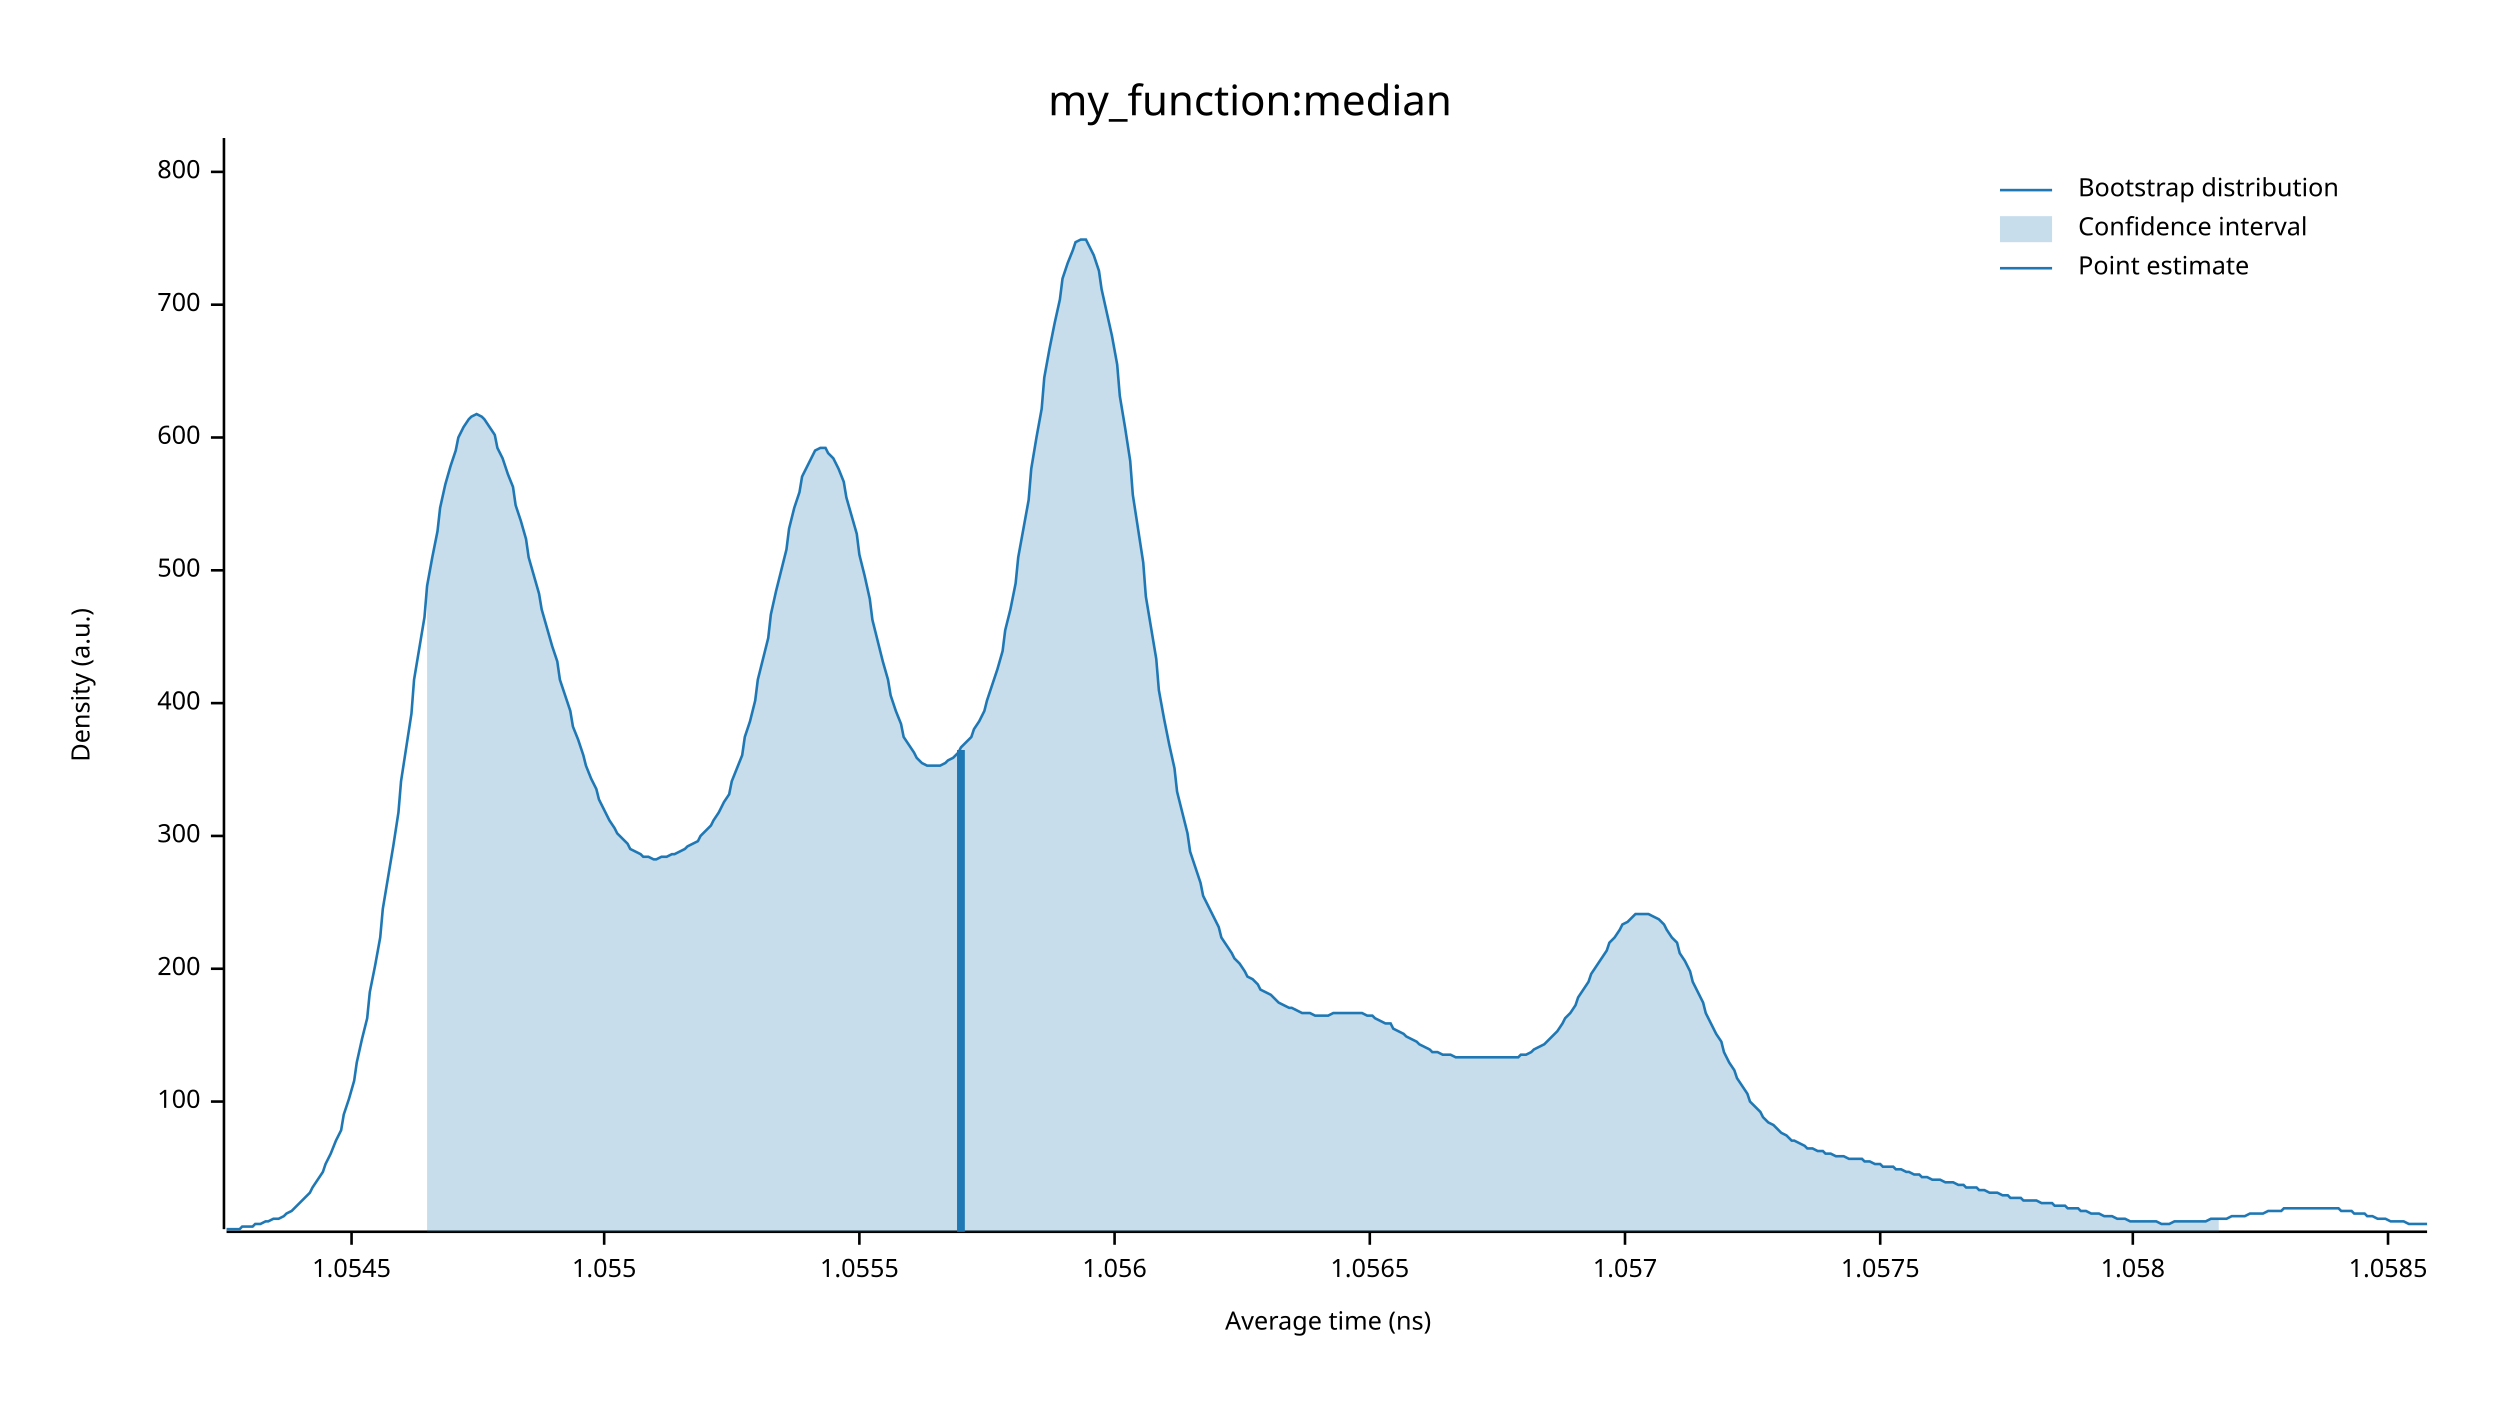
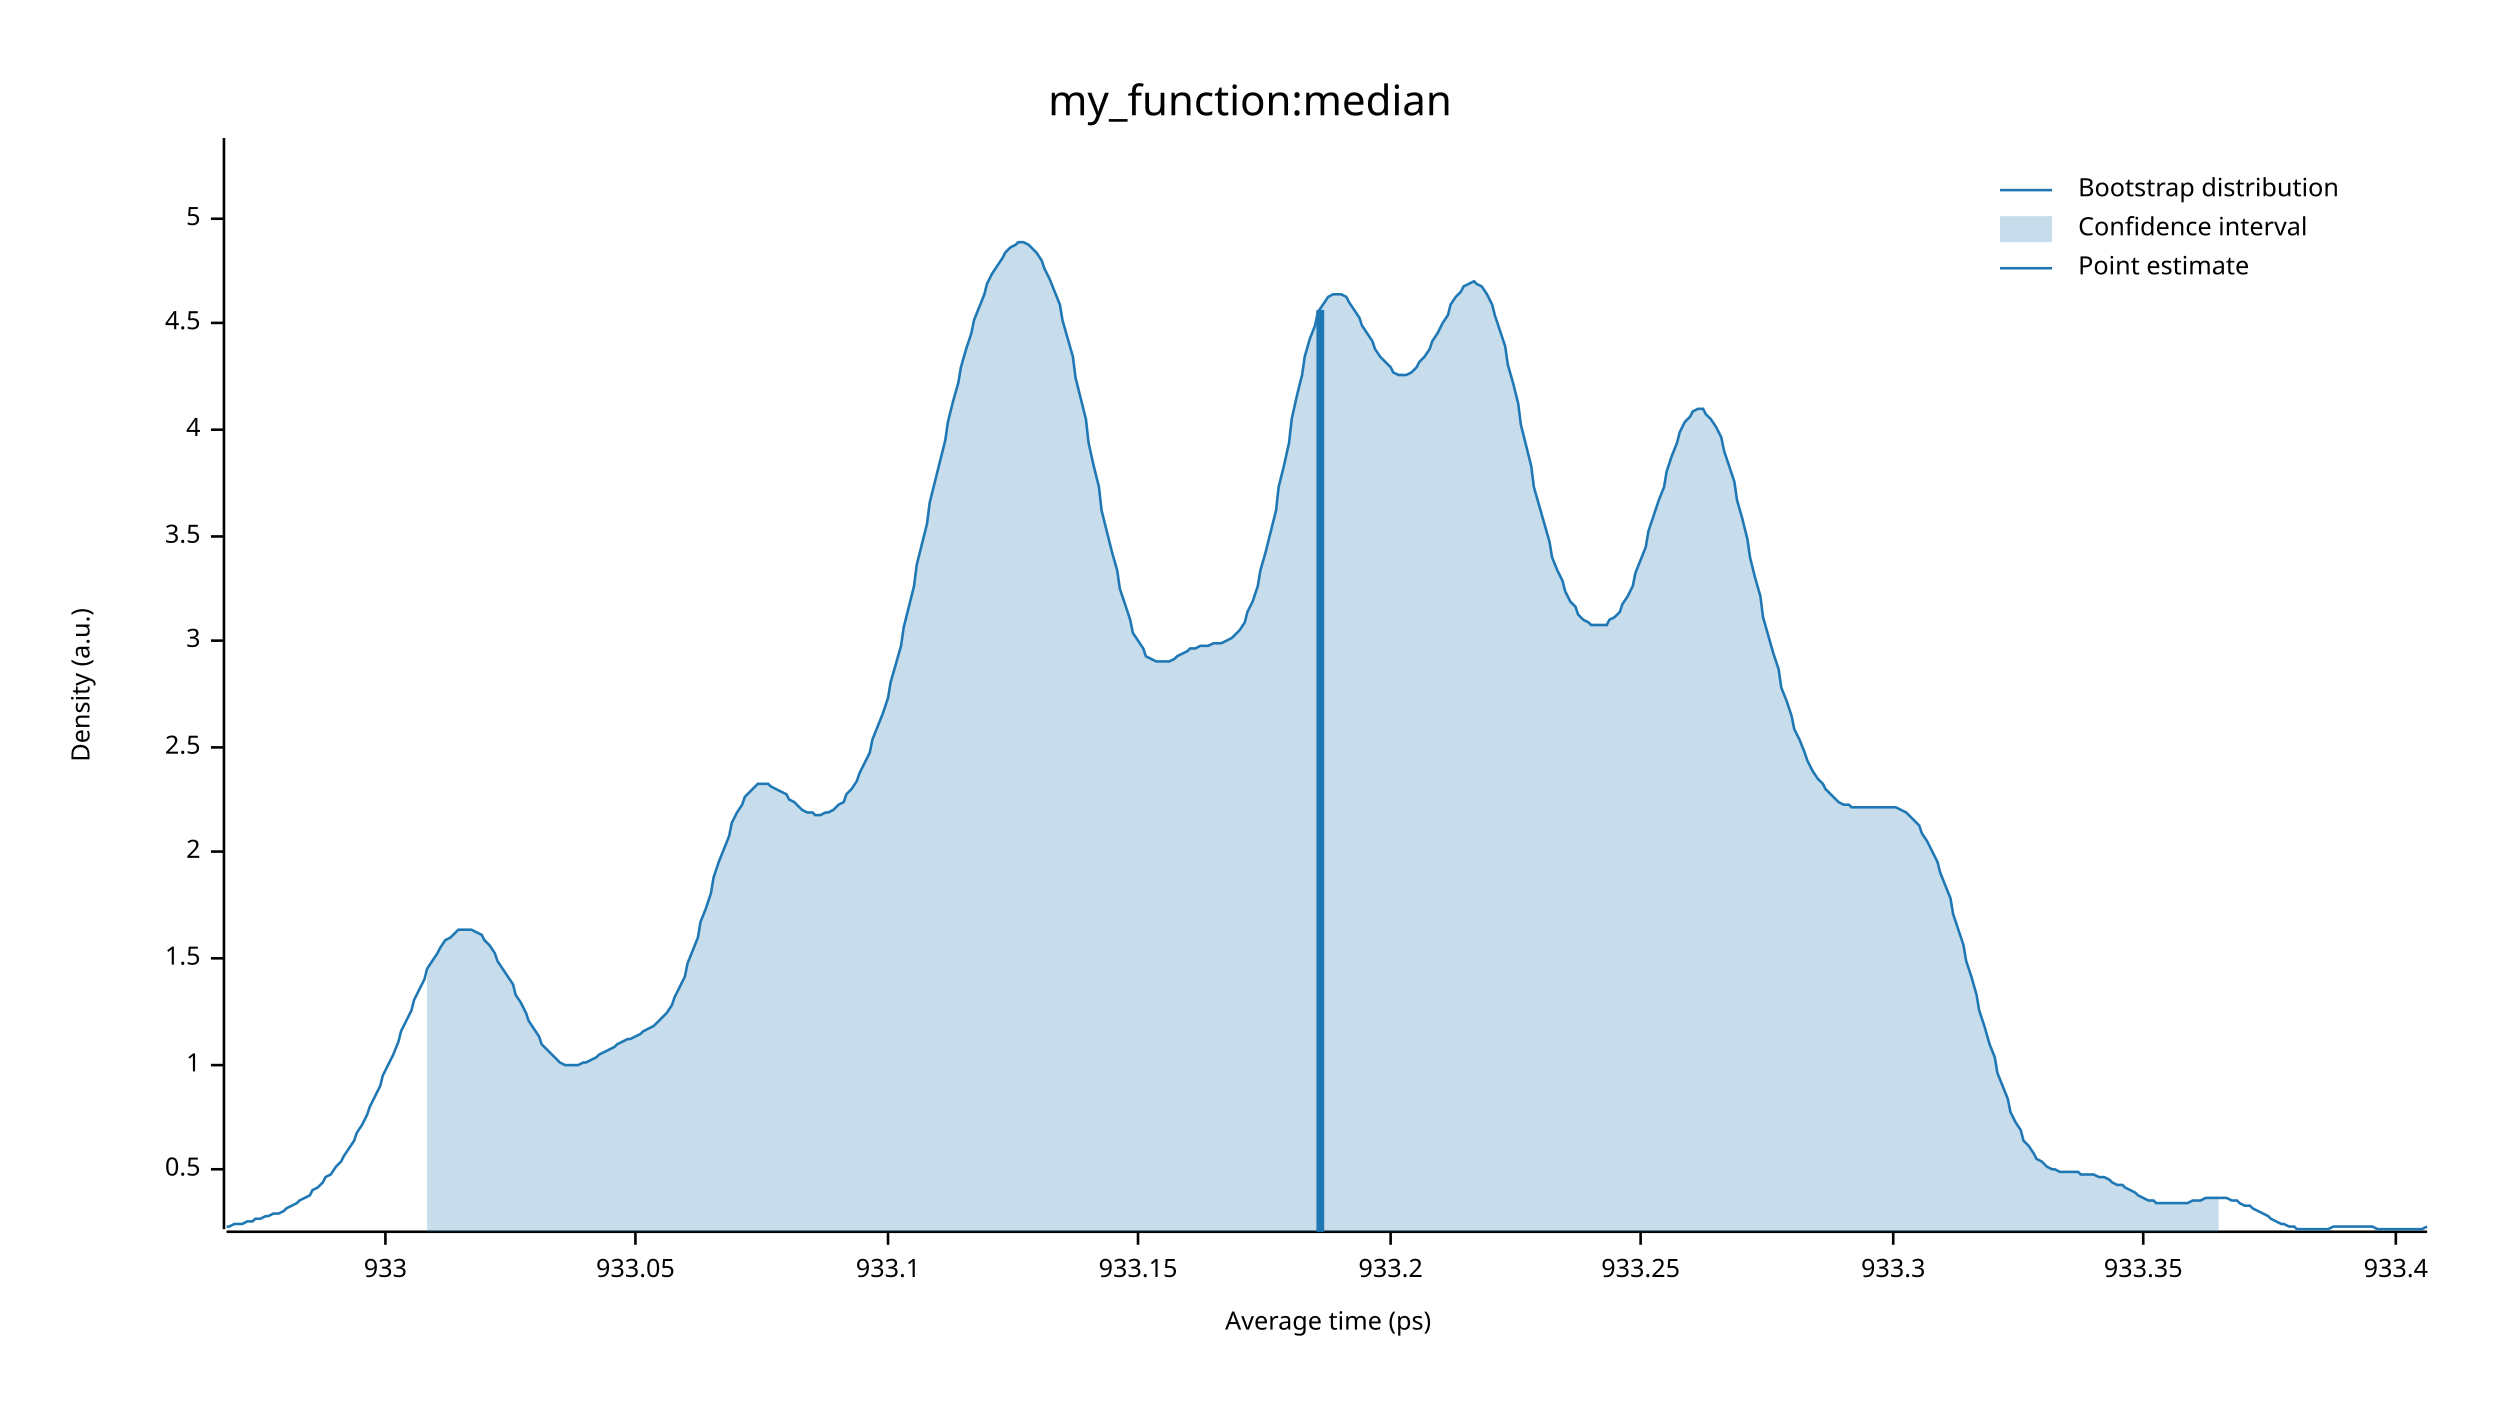
<svg xmlns="http://www.w3.org/2000/svg" width="960" height="540" viewBox="0 0 960 540">
  <text x="480" y="32" dy="0.76em" text-anchor="middle" font-family="sans-serif" font-size="16.129" opacity="1" fill="#000000">
my_function:median
</text>
  <text x="27" y="263" dy="0.76em" text-anchor="middle" font-family="sans-serif" font-size="9.677" opacity="1" fill="#000000" transform="rotate(270, 27, 263)">
Density (a.u.)
</text>
  <text x="510" y="513" dy="-0.5ex" text-anchor="middle" font-family="sans-serif" font-size="9.677" opacity="1" fill="#000000">
- Average time (ns)
+ Average time (ps)
</text>
  <polyline fill="none" opacity="1" stroke="#000000" stroke-width="1" points="86,53 86,472 " />
-   <text x="77" y="423" dy="0.5ex" text-anchor="end" font-family="sans-serif" font-size="9.677" opacity="1" fill="#000000">
- 100
+   <text x="77" y="449" dy="0.5ex" text-anchor="end" font-family="sans-serif" font-size="9.677" opacity="1" fill="#000000">
+ 0.5
</text>
-   <polyline fill="none" opacity="1" stroke="#000000" stroke-width="1" points="81,423 86,423 " />
-   <text x="77" y="372" dy="0.5ex" text-anchor="end" font-family="sans-serif" font-size="9.677" opacity="1" fill="#000000">
- 200
+   <polyline fill="none" opacity="1" stroke="#000000" stroke-width="1" points="81,449 86,449 " />
+   <text x="77" y="409" dy="0.5ex" text-anchor="end" font-family="sans-serif" font-size="9.677" opacity="1" fill="#000000">
+ 1
</text>
-   <polyline fill="none" opacity="1" stroke="#000000" stroke-width="1" points="81,372 86,372 " />
-   <text x="77" y="321" dy="0.5ex" text-anchor="end" font-family="sans-serif" font-size="9.677" opacity="1" fill="#000000">
- 300
+   <polyline fill="none" opacity="1" stroke="#000000" stroke-width="1" points="81,409 86,409 " />
+   <text x="77" y="368" dy="0.5ex" text-anchor="end" font-family="sans-serif" font-size="9.677" opacity="1" fill="#000000">
+ 1.5
</text>
-   <polyline fill="none" opacity="1" stroke="#000000" stroke-width="1" points="81,321 86,321 " />
-   <text x="77" y="270" dy="0.5ex" text-anchor="end" font-family="sans-serif" font-size="9.677" opacity="1" fill="#000000">
- 400
+   <polyline fill="none" opacity="1" stroke="#000000" stroke-width="1" points="81,368 86,368 " />
+   <text x="77" y="327" dy="0.5ex" text-anchor="end" font-family="sans-serif" font-size="9.677" opacity="1" fill="#000000">
+ 2
</text>
-   <polyline fill="none" opacity="1" stroke="#000000" stroke-width="1" points="81,270 86,270 " />
-   <text x="77" y="219" dy="0.5ex" text-anchor="end" font-family="sans-serif" font-size="9.677" opacity="1" fill="#000000">
- 500
+   <polyline fill="none" opacity="1" stroke="#000000" stroke-width="1" points="81,327 86,327 " />
+   <text x="77" y="287" dy="0.5ex" text-anchor="end" font-family="sans-serif" font-size="9.677" opacity="1" fill="#000000">
+ 2.5
</text>
-   <polyline fill="none" opacity="1" stroke="#000000" stroke-width="1" points="81,219 86,219 " />
-   <text x="77" y="168" dy="0.5ex" text-anchor="end" font-family="sans-serif" font-size="9.677" opacity="1" fill="#000000">
- 600
+   <polyline fill="none" opacity="1" stroke="#000000" stroke-width="1" points="81,287 86,287 " />
+   <text x="77" y="246" dy="0.5ex" text-anchor="end" font-family="sans-serif" font-size="9.677" opacity="1" fill="#000000">
+ 3
</text>
-   <polyline fill="none" opacity="1" stroke="#000000" stroke-width="1" points="81,168 86,168 " />
-   <text x="77" y="117" dy="0.5ex" text-anchor="end" font-family="sans-serif" font-size="9.677" opacity="1" fill="#000000">
- 700
+   <polyline fill="none" opacity="1" stroke="#000000" stroke-width="1" points="81,246 86,246 " />
+   <text x="77" y="206" dy="0.5ex" text-anchor="end" font-family="sans-serif" font-size="9.677" opacity="1" fill="#000000">
+ 3.5
</text>
-   <polyline fill="none" opacity="1" stroke="#000000" stroke-width="1" points="81,117 86,117 " />
-   <text x="77" y="66" dy="0.5ex" text-anchor="end" font-family="sans-serif" font-size="9.677" opacity="1" fill="#000000">
- 800
+   <polyline fill="none" opacity="1" stroke="#000000" stroke-width="1" points="81,206 86,206 " />
+   <text x="77" y="165" dy="0.5ex" text-anchor="end" font-family="sans-serif" font-size="9.677" opacity="1" fill="#000000">
+ 4
</text>
-   <polyline fill="none" opacity="1" stroke="#000000" stroke-width="1" points="81,66 86,66 " />
+   <polyline fill="none" opacity="1" stroke="#000000" stroke-width="1" points="81,165 86,165 " />
+   <text x="77" y="124" dy="0.5ex" text-anchor="end" font-family="sans-serif" font-size="9.677" opacity="1" fill="#000000">
+ 4.5
+ </text>
+   <polyline fill="none" opacity="1" stroke="#000000" stroke-width="1" points="81,124 86,124 " />
+   <text x="77" y="84" dy="0.5ex" text-anchor="end" font-family="sans-serif" font-size="9.677" opacity="1" fill="#000000">
+ 5
+ </text>
+   <polyline fill="none" opacity="1" stroke="#000000" stroke-width="1" points="81,84 86,84 " />
  <polyline fill="none" opacity="1" stroke="#000000" stroke-width="1" points="87,473 932,473 " />
-   <text x="135" y="483" dy="0.76em" text-anchor="middle" font-family="sans-serif" font-size="9.677" opacity="1" fill="#000000">
- 1.0545
+   <text x="148" y="483" dy="0.76em" text-anchor="middle" font-family="sans-serif" font-size="9.677" opacity="1" fill="#000000">
+ 933
</text>
-   <polyline fill="none" opacity="1" stroke="#000000" stroke-width="1" points="135,473 135,478 " />
-   <text x="232" y="483" dy="0.76em" text-anchor="middle" font-family="sans-serif" font-size="9.677" opacity="1" fill="#000000">
- 1.055
+   <polyline fill="none" opacity="1" stroke="#000000" stroke-width="1" points="148,473 148,478 " />
+   <text x="244" y="483" dy="0.76em" text-anchor="middle" font-family="sans-serif" font-size="9.677" opacity="1" fill="#000000">
+ 933.05
</text>
-   <polyline fill="none" opacity="1" stroke="#000000" stroke-width="1" points="232,473 232,478 " />
-   <text x="330" y="483" dy="0.76em" text-anchor="middle" font-family="sans-serif" font-size="9.677" opacity="1" fill="#000000">
- 1.0555
+   <polyline fill="none" opacity="1" stroke="#000000" stroke-width="1" points="244,473 244,478 " />
+   <text x="341" y="483" dy="0.76em" text-anchor="middle" font-family="sans-serif" font-size="9.677" opacity="1" fill="#000000">
+ 933.1
</text>
-   <polyline fill="none" opacity="1" stroke="#000000" stroke-width="1" points="330,473 330,478 " />
-   <text x="428" y="483" dy="0.76em" text-anchor="middle" font-family="sans-serif" font-size="9.677" opacity="1" fill="#000000">
- 1.056
+   <polyline fill="none" opacity="1" stroke="#000000" stroke-width="1" points="341,473 341,478 " />
+   <text x="437" y="483" dy="0.76em" text-anchor="middle" font-family="sans-serif" font-size="9.677" opacity="1" fill="#000000">
+ 933.15
</text>
-   <polyline fill="none" opacity="1" stroke="#000000" stroke-width="1" points="428,473 428,478 " />
-   <text x="526" y="483" dy="0.76em" text-anchor="middle" font-family="sans-serif" font-size="9.677" opacity="1" fill="#000000">
- 1.0565
+   <polyline fill="none" opacity="1" stroke="#000000" stroke-width="1" points="437,473 437,478 " />
+   <text x="534" y="483" dy="0.76em" text-anchor="middle" font-family="sans-serif" font-size="9.677" opacity="1" fill="#000000">
+ 933.2
</text>
-   <polyline fill="none" opacity="1" stroke="#000000" stroke-width="1" points="526,473 526,478 " />
-   <text x="624" y="483" dy="0.76em" text-anchor="middle" font-family="sans-serif" font-size="9.677" opacity="1" fill="#000000">
- 1.057
+   <polyline fill="none" opacity="1" stroke="#000000" stroke-width="1" points="534,473 534,478 " />
+   <text x="630" y="483" dy="0.76em" text-anchor="middle" font-family="sans-serif" font-size="9.677" opacity="1" fill="#000000">
+ 933.25
</text>
-   <polyline fill="none" opacity="1" stroke="#000000" stroke-width="1" points="624,473 624,478 " />
-   <text x="722" y="483" dy="0.76em" text-anchor="middle" font-family="sans-serif" font-size="9.677" opacity="1" fill="#000000">
- 1.0575
+   <polyline fill="none" opacity="1" stroke="#000000" stroke-width="1" points="630,473 630,478 " />
+   <text x="727" y="483" dy="0.76em" text-anchor="middle" font-family="sans-serif" font-size="9.677" opacity="1" fill="#000000">
+ 933.3
</text>
-   <polyline fill="none" opacity="1" stroke="#000000" stroke-width="1" points="722,473 722,478 " />
-   <text x="819" y="483" dy="0.76em" text-anchor="middle" font-family="sans-serif" font-size="9.677" opacity="1" fill="#000000">
- 1.058
+   <polyline fill="none" opacity="1" stroke="#000000" stroke-width="1" points="727,473 727,478 " />
+   <text x="823" y="483" dy="0.76em" text-anchor="middle" font-family="sans-serif" font-size="9.677" opacity="1" fill="#000000">
+ 933.35
</text>
-   <polyline fill="none" opacity="1" stroke="#000000" stroke-width="1" points="819,473 819,478 " />
-   <text x="917" y="483" dy="0.76em" text-anchor="middle" font-family="sans-serif" font-size="9.677" opacity="1" fill="#000000">
- 1.0585
+   <polyline fill="none" opacity="1" stroke="#000000" stroke-width="1" points="823,473 823,478 " />
+   <text x="920" y="483" dy="0.76em" text-anchor="middle" font-family="sans-serif" font-size="9.677" opacity="1" fill="#000000">
+ 933.4
</text>
-   <polyline fill="none" opacity="1" stroke="#000000" stroke-width="1" points="917,473 917,478 " />
-   <polyline fill="none" opacity="1" stroke="#1F78B4" stroke-width="1" points="87,472 88,472 90,472 92,472 93,471 95,471 97,471 98,470 100,470 102,469 103,469 105,468 107,468 109,467 110,466 112,465 114,463 115,462 117,460 119,458 120,456 122,453 124,450 125,447 127,443 129,438 131,434 132,428 134,422 136,415 137,408 139,399 141,391 142,381 144,371 146,360 147,349 149,337 151,325 153,312 154,300 156,287 158,274 159,261 161,249 163,237 164,225 166,214 168,204 169,195 171,186 173,179 175,173 176,168 178,164 180,161 181,160 183,159 185,160 186,161 188,164 190,167 191,172 193,176 195,182 197,187 198,194 200,200 202,207 203,214 205,221 207,228 208,234 210,241 212,248 214,254 215,261 217,267 219,273 220,279 222,284 224,290 225,294 227,299 229,303 230,307 232,311 234,315 236,318 237,320 239,322 241,324 242,326 244,327 246,328 247,329 249,329 251,330 252,330 254,329 256,329 258,328 259,328 261,327 263,326 264,325 266,324 268,323 269,321 271,319 273,317 274,315 276,312 278,308 280,305 281,300 283,295 285,290 286,283 288,277 290,269 291,261 293,253 295,245 296,236 298,227 300,219 302,211 303,203 305,195 307,189 308,183 310,179 312,175 313,173 315,172 317,172 318,174 320,176 322,180 324,185 325,191 327,198 329,205 330,213 332,221 334,230 335,238 337,246 339,254 341,261 342,267 344,273 346,278 347,283 349,286 351,289 352,291 354,293 356,294 357,294 359,294 361,294 363,293 364,292 366,291 368,289 369,287 371,285 373,283 374,280 376,277 378,273 379,269 381,263 383,257 385,250 386,242 388,234 390,224 391,214 393,203 395,192 396,180 398,168 400,157 401,145 403,134 405,124 407,115 408,107 410,101 412,96 413,93 415,92 417,92 418,94 420,98 422,104 423,111 425,120 427,129 429,140 430,152 432,164 434,177 435,190 437,203 439,216 440,229 442,241 444,253 445,265 447,276 449,286 451,295 452,304 454,312 456,320 457,327 459,333 461,339 462,344 464,348 466,352 468,356 469,360 471,363 473,366 474,368 476,370 478,373 479,375 481,376 483,378 484,380 486,381 488,382 490,384 491,385 493,386 495,387 496,387 498,388 500,389 501,389 503,389 505,390 506,390 508,390 510,390 512,389 513,389 515,389 517,389 518,389 520,389 522,389 523,389 525,390 527,390 528,391 530,392 532,393 534,393 535,395 537,396 539,397 540,398 542,399 544,400 545,401 547,402 549,403 550,404 552,404 554,405 556,405 557,405 559,406 561,406 562,406 564,406 566,406 567,406 569,406 571,406 573,406 574,406 576,406 578,406 579,406 581,406 583,406 584,405 586,405 588,404 589,403 591,402 593,401 595,399 596,398 598,396 600,393 601,391 603,389 605,386 606,383 608,380 610,377 611,374 613,371 615,368 617,365 618,362 620,360 622,357 623,355 625,354 627,352 628,351 630,351 632,351 633,351 635,352 637,353 639,355 640,357 642,360 644,362 645,366 647,369 649,373 650,377 652,381 654,385 655,389 657,393 659,397 661,400 662,404 664,408 666,411 667,414 669,417 671,420 672,423 674,425 676,427 677,429 679,431 681,432 683,434 684,435 686,436 688,438 689,438 691,439 693,440 694,441 696,441 698,442 700,442 701,443 703,443 705,444 706,444 708,444 710,445 711,445 713,445 715,445 716,446 718,446 720,447 722,447 723,448 725,448 727,448 728,449 730,449 732,450 733,450 735,451 737,451 738,452 740,452 742,453 744,453 745,453 747,454 749,454 750,454 752,455 754,455 755,456 757,456 759,456 760,457 762,457 764,458 766,458 767,458 769,459 771,459 772,460 774,460 776,460 777,461 779,461 781,461 782,461 784,462 786,462 788,462 789,463 791,463 793,463 794,464 796,464 798,464 799,465 801,465 803,466 804,466 806,466 808,467 810,467 811,467 813,468 815,468 816,468 818,469 820,469 821,469 823,469 825,469 827,469 828,469 830,470 832,470 833,470 835,469 837,469 838,469 840,469 842,469 843,469 845,469 847,469 849,468 850,468 852,468 854,468 855,468 857,467 859,467 860,467 862,467 864,466 865,466 867,466 869,466 871,465 872,465 874,465 876,465 877,464 879,464 881,464 882,464 884,464 886,464 887,464 889,464 891,464 893,464 894,464 896,464 898,464 899,465 901,465 903,465 904,466 906,466 908,466 909,467 911,467 913,468 915,468 916,468 918,469 920,469 921,469 923,469 925,470 926,470 928,470 930,470 932,470 " />
-   <polygon opacity="0.25" fill="#1F78B4" points="164,225 166,214 168,204 169,195 171,186 173,179 175,173 176,168 178,164 180,161 181,160 183,159 185,160 186,161 188,164 190,167 191,172 193,176 195,182 197,187 198,194 200,200 202,207 203,214 205,221 207,228 208,234 210,241 212,248 214,254 215,261 217,267 219,273 220,279 222,284 224,290 225,294 227,299 229,303 230,307 232,311 234,315 236,318 237,320 239,322 241,324 242,326 244,327 246,328 247,329 249,329 251,330 252,330 254,329 256,329 258,328 259,328 261,327 263,326 264,325 266,324 268,323 269,321 271,319 273,317 274,315 276,312 278,308 280,305 281,300 283,295 285,290 286,283 288,277 290,269 291,261 293,253 295,245 296,236 298,227 300,219 302,211 303,203 305,195 307,189 308,183 310,179 312,175 313,173 315,172 317,172 318,174 320,176 322,180 324,185 325,191 327,198 329,205 330,213 332,221 334,230 335,238 337,246 339,254 341,261 342,267 344,273 346,278 347,283 349,286 351,289 352,291 354,293 356,294 357,294 359,294 361,294 363,293 364,292 366,291 368,289 369,287 371,285 373,283 374,280 376,277 378,273 379,269 381,263 383,257 385,250 386,242 388,234 390,224 391,214 393,203 395,192 396,180 398,168 400,157 401,145 403,134 405,124 407,115 408,107 410,101 412,96 413,93 415,92 417,92 418,94 420,98 422,104 423,111 425,120 427,129 429,140 430,152 432,164 434,177 435,190 437,203 439,216 440,229 442,241 444,253 445,265 447,276 449,286 451,295 452,304 454,312 456,320 457,327 459,333 461,339 462,344 464,348 466,352 468,356 469,360 471,363 473,366 474,368 476,370 478,373 479,375 481,376 483,378 484,380 486,381 488,382 490,384 491,385 493,386 495,387 496,387 498,388 500,389 501,389 503,389 505,390 506,390 508,390 510,390 512,389 513,389 515,389 517,389 518,389 520,389 522,389 523,389 525,390 527,390 528,391 530,392 532,393 534,393 535,395 537,396 539,397 540,398 542,399 544,400 545,401 547,402 549,403 550,404 552,404 554,405 556,405 557,405 559,406 561,406 562,406 564,406 566,406 567,406 569,406 571,406 573,406 574,406 576,406 578,406 579,406 581,406 583,406 584,405 586,405 588,404 589,403 591,402 593,401 595,399 596,398 598,396 600,393 601,391 603,389 605,386 606,383 608,380 610,377 611,374 613,371 615,368 617,365 618,362 620,360 622,357 623,355 625,354 627,352 628,351 630,351 632,351 633,351 635,352 637,353 639,355 640,357 642,360 644,362 645,366 647,369 649,373 650,377 652,381 654,385 655,389 657,393 659,397 661,400 662,404 664,408 666,411 667,414 669,417 671,420 672,423 674,425 676,427 677,429 679,431 681,432 683,434 684,435 686,436 688,438 689,438 691,439 693,440 694,441 696,441 698,442 700,442 701,443 703,443 705,444 706,444 708,444 710,445 711,445 713,445 715,445 716,446 718,446 720,447 722,447 723,448 725,448 727,448 728,449 730,449 732,450 733,450 735,451 737,451 738,452 740,452 742,453 744,453 745,453 747,454 749,454 750,454 752,455 754,455 755,456 757,456 759,456 760,457 762,457 764,458 766,458 767,458 769,459 771,459 772,460 774,460 776,460 777,461 779,461 781,461 782,461 784,462 786,462 788,462 789,463 791,463 793,463 794,464 796,464 798,464 799,465 801,465 803,466 804,466 806,466 808,467 810,467 811,467 813,468 815,468 816,468 818,469 820,469 821,469 823,469 825,469 827,469 828,469 830,470 832,470 833,470 835,469 837,469 838,469 840,469 842,469 843,469 845,469 847,469 849,468 850,468 852,468 852,473 164,473 " />
-   <polyline fill="none" opacity="1" stroke="#1F78B4" stroke-width="3" points="369,473 369,288 " />
+   <polyline fill="none" opacity="1" stroke="#000000" stroke-width="1" points="920,473 920,478 " />
+   <polyline fill="none" opacity="1" stroke="#1F78B4" stroke-width="1" points="87,471 88,471 90,470 92,470 93,470 95,469 97,469 98,468 100,468 102,467 103,467 105,466 107,466 109,465 110,464 112,463 114,462 115,461 117,460 119,459 120,457 122,456 124,454 125,452 127,451 129,448 131,446 132,444 134,441 136,438 137,435 139,432 141,428 142,425 144,421 146,417 147,413 149,409 151,405 153,400 154,396 156,392 158,388 159,384 161,380 163,376 164,372 166,369 168,366 169,364 171,361 173,360 175,358 176,357 178,357 180,357 181,357 183,358 185,359 186,361 188,363 190,366 191,369 193,372 195,375 197,378 198,382 200,385 202,389 203,392 205,395 207,398 208,401 210,403 212,405 214,407 215,408 217,409 219,409 220,409 222,409 224,408 225,408 227,407 229,406 230,405 232,404 234,403 236,402 237,401 239,400 241,399 242,399 244,398 246,397 247,396 249,395 251,394 252,393 254,391 256,389 258,386 259,383 261,379 263,375 264,370 266,365 268,360 269,354 271,349 273,343 274,337 276,331 278,326 280,321 281,316 283,312 285,309 286,306 288,304 290,302 291,301 293,301 295,301 296,302 298,303 300,304 302,305 303,307 305,308 307,310 308,311 310,312 312,312 313,313 315,313 317,312 318,312 320,311 322,309 324,308 325,305 327,303 329,300 330,297 332,293 334,289 335,284 337,279 339,274 341,268 342,262 344,255 346,248 347,241 349,233 351,225 352,217 354,209 356,201 357,193 359,185 361,177 363,169 364,162 366,154 368,147 369,141 371,134 373,128 374,123 376,118 378,113 379,109 381,105 383,102 385,99 386,97 388,95 390,94 391,93 393,93 395,94 396,95 398,97 400,100 401,103 403,107 405,112 407,117 408,123 410,130 412,137 413,145 415,153 417,161 418,170 420,179 422,187 423,196 425,204 427,212 429,219 430,226 432,232 434,238 435,243 437,246 439,249 440,252 442,253 444,254 445,254 447,254 449,254 451,253 452,252 454,251 456,250 457,249 459,249 461,248 462,248 464,248 466,247 468,247 469,247 471,246 473,245 474,244 476,242 478,239 479,235 481,231 483,225 484,219 486,212 488,204 490,196 491,187 493,179 495,170 496,161 498,152 500,144 501,137 503,130 505,125 506,120 508,117 510,114 512,113 513,113 515,113 517,114 518,116 520,119 522,122 523,125 525,128 527,131 528,134 530,137 532,139 534,141 535,143 537,144 539,144 540,144 542,143 544,141 545,139 547,137 549,134 550,131 552,128 554,124 556,121 557,117 559,114 561,112 562,110 564,109 566,108 567,109 569,110 571,113 573,117 574,121 576,127 578,133 579,140 581,147 583,155 584,163 586,171 588,179 589,187 591,194 593,201 595,208 596,214 598,219 600,223 601,227 603,231 605,233 606,236 608,238 610,239 611,240 613,240 615,240 617,240 618,238 620,237 622,235 623,232 625,229 627,225 628,220 630,215 632,210 633,204 635,198 637,192 639,187 640,181 642,175 644,170 645,166 647,162 649,160 650,158 652,157 654,157 655,159 657,161 659,164 661,168 662,173 664,179 666,185 667,192 669,199 671,207 672,214 674,222 676,229 677,237 679,244 681,251 683,257 684,264 686,269 688,275 689,280 691,284 693,289 694,292 696,296 698,299 700,301 701,303 703,305 705,307 706,308 708,309 710,309 711,310 713,310 715,310 716,310 718,310 720,310 722,310 723,310 725,310 727,310 728,310 730,311 732,312 733,313 735,315 737,317 738,320 740,323 742,327 744,331 745,335 747,340 749,345 750,351 752,357 754,363 755,369 757,375 759,382 760,388 762,394 764,401 766,406 767,412 769,417 771,422 772,427 774,431 776,434 777,438 779,440 781,443 782,445 784,446 786,448 788,449 789,449 791,450 793,450 794,450 796,450 798,450 799,451 801,451 803,451 804,451 806,452 808,452 810,453 811,454 813,455 815,455 816,456 818,457 820,458 821,459 823,460 825,461 827,461 828,462 830,462 832,462 833,462 835,462 837,462 838,462 840,462 842,461 843,461 845,461 847,460 849,460 850,460 852,460 854,460 855,460 857,461 859,461 860,462 862,463 864,463 865,464 867,465 869,466 871,467 872,468 874,469 876,470 877,470 879,471 881,471 882,472 884,472 886,472 887,472 889,472 891,472 893,472 894,472 896,471 898,471 899,471 901,471 903,471 904,471 906,471 908,471 909,471 911,471 913,472 915,472 916,472 918,472 920,472 921,472 923,472 925,472 926,472 928,472 930,472 932,471 " />
+   <polygon opacity="0.25" fill="#1F78B4" points="164,372 166,369 168,366 169,364 171,361 173,360 175,358 176,357 178,357 180,357 181,357 183,358 185,359 186,361 188,363 190,366 191,369 193,372 195,375 197,378 198,382 200,385 202,389 203,392 205,395 207,398 208,401 210,403 212,405 214,407 215,408 217,409 219,409 220,409 222,409 224,408 225,408 227,407 229,406 230,405 232,404 234,403 236,402 237,401 239,400 241,399 242,399 244,398 246,397 247,396 249,395 251,394 252,393 254,391 256,389 258,386 259,383 261,379 263,375 264,370 266,365 268,360 269,354 271,349 273,343 274,337 276,331 278,326 280,321 281,316 283,312 285,309 286,306 288,304 290,302 291,301 293,301 295,301 296,302 298,303 300,304 302,305 303,307 305,308 307,310 308,311 310,312 312,312 313,313 315,313 317,312 318,312 320,311 322,309 324,308 325,305 327,303 329,300 330,297 332,293 334,289 335,284 337,279 339,274 341,268 342,262 344,255 346,248 347,241 349,233 351,225 352,217 354,209 356,201 357,193 359,185 361,177 363,169 364,162 366,154 368,147 369,141 371,134 373,128 374,123 376,118 378,113 379,109 381,105 383,102 385,99 386,97 388,95 390,94 391,93 393,93 395,94 396,95 398,97 400,100 401,103 403,107 405,112 407,117 408,123 410,130 412,137 413,145 415,153 417,161 418,170 420,179 422,187 423,196 425,204 427,212 429,219 430,226 432,232 434,238 435,243 437,246 439,249 440,252 442,253 444,254 445,254 447,254 449,254 451,253 452,252 454,251 456,250 457,249 459,249 461,248 462,248 464,248 466,247 468,247 469,247 471,246 473,245 474,244 476,242 478,239 479,235 481,231 483,225 484,219 486,212 488,204 490,196 491,187 493,179 495,170 496,161 498,152 500,144 501,137 503,130 505,125 506,120 508,117 510,114 512,113 513,113 515,113 517,114 518,116 520,119 522,122 523,125 525,128 527,131 528,134 530,137 532,139 534,141 535,143 537,144 539,144 540,144 542,143 544,141 545,139 547,137 549,134 550,131 552,128 554,124 556,121 557,117 559,114 561,112 562,110 564,109 566,108 567,109 569,110 571,113 573,117 574,121 576,127 578,133 579,140 581,147 583,155 584,163 586,171 588,179 589,187 591,194 593,201 595,208 596,214 598,219 600,223 601,227 603,231 605,233 606,236 608,238 610,239 611,240 613,240 615,240 617,240 618,238 620,237 622,235 623,232 625,229 627,225 628,220 630,215 632,210 633,204 635,198 637,192 639,187 640,181 642,175 644,170 645,166 647,162 649,160 650,158 652,157 654,157 655,159 657,161 659,164 661,168 662,173 664,179 666,185 667,192 669,199 671,207 672,214 674,222 676,229 677,237 679,244 681,251 683,257 684,264 686,269 688,275 689,280 691,284 693,289 694,292 696,296 698,299 700,301 701,303 703,305 705,307 706,308 708,309 710,309 711,310 713,310 715,310 716,310 718,310 720,310 722,310 723,310 725,310 727,310 728,310 730,311 732,312 733,313 735,315 737,317 738,320 740,323 742,327 744,331 745,335 747,340 749,345 750,351 752,357 754,363 755,369 757,375 759,382 760,388 762,394 764,401 766,406 767,412 769,417 771,422 772,427 774,431 776,434 777,438 779,440 781,443 782,445 784,446 786,448 788,449 789,449 791,450 793,450 794,450 796,450 798,450 799,451 801,451 803,451 804,451 806,452 808,452 810,453 811,454 813,455 815,455 816,456 818,457 820,458 821,459 823,460 825,461 827,461 828,462 830,462 832,462 833,462 835,462 837,462 838,462 840,462 842,461 843,461 845,461 847,460 849,460 850,460 852,460 852,473 164,473 " />
+   <polyline fill="none" opacity="1" stroke="#1F78B4" stroke-width="3" points="507,473 507,119 " />
  <text x="798" y="68" dy="0.76em" text-anchor="start" font-family="sans-serif" font-size="9.677" opacity="1" fill="#000000">
Bootstrap distribution
</text>
  <text x="798" y="83" dy="0.76em" text-anchor="start" font-family="sans-serif" font-size="9.677" opacity="1" fill="#000000">
Confidence interval
</text>
  <text x="798" y="98" dy="0.76em" text-anchor="start" font-family="sans-serif" font-size="9.677" opacity="1" fill="#000000">
Point estimate
</text>
  <polyline fill="none" opacity="1" stroke="#1F78B4" stroke-width="1" points="768,73 788,73 " />
  <rect x="768" y="83" width="20" height="10" opacity="0.25" fill="#1F78B4" stroke="none" />
  <polyline fill="none" opacity="1" stroke="#1F78B4" stroke-width="1" points="768,103 788,103 " />
</svg>
